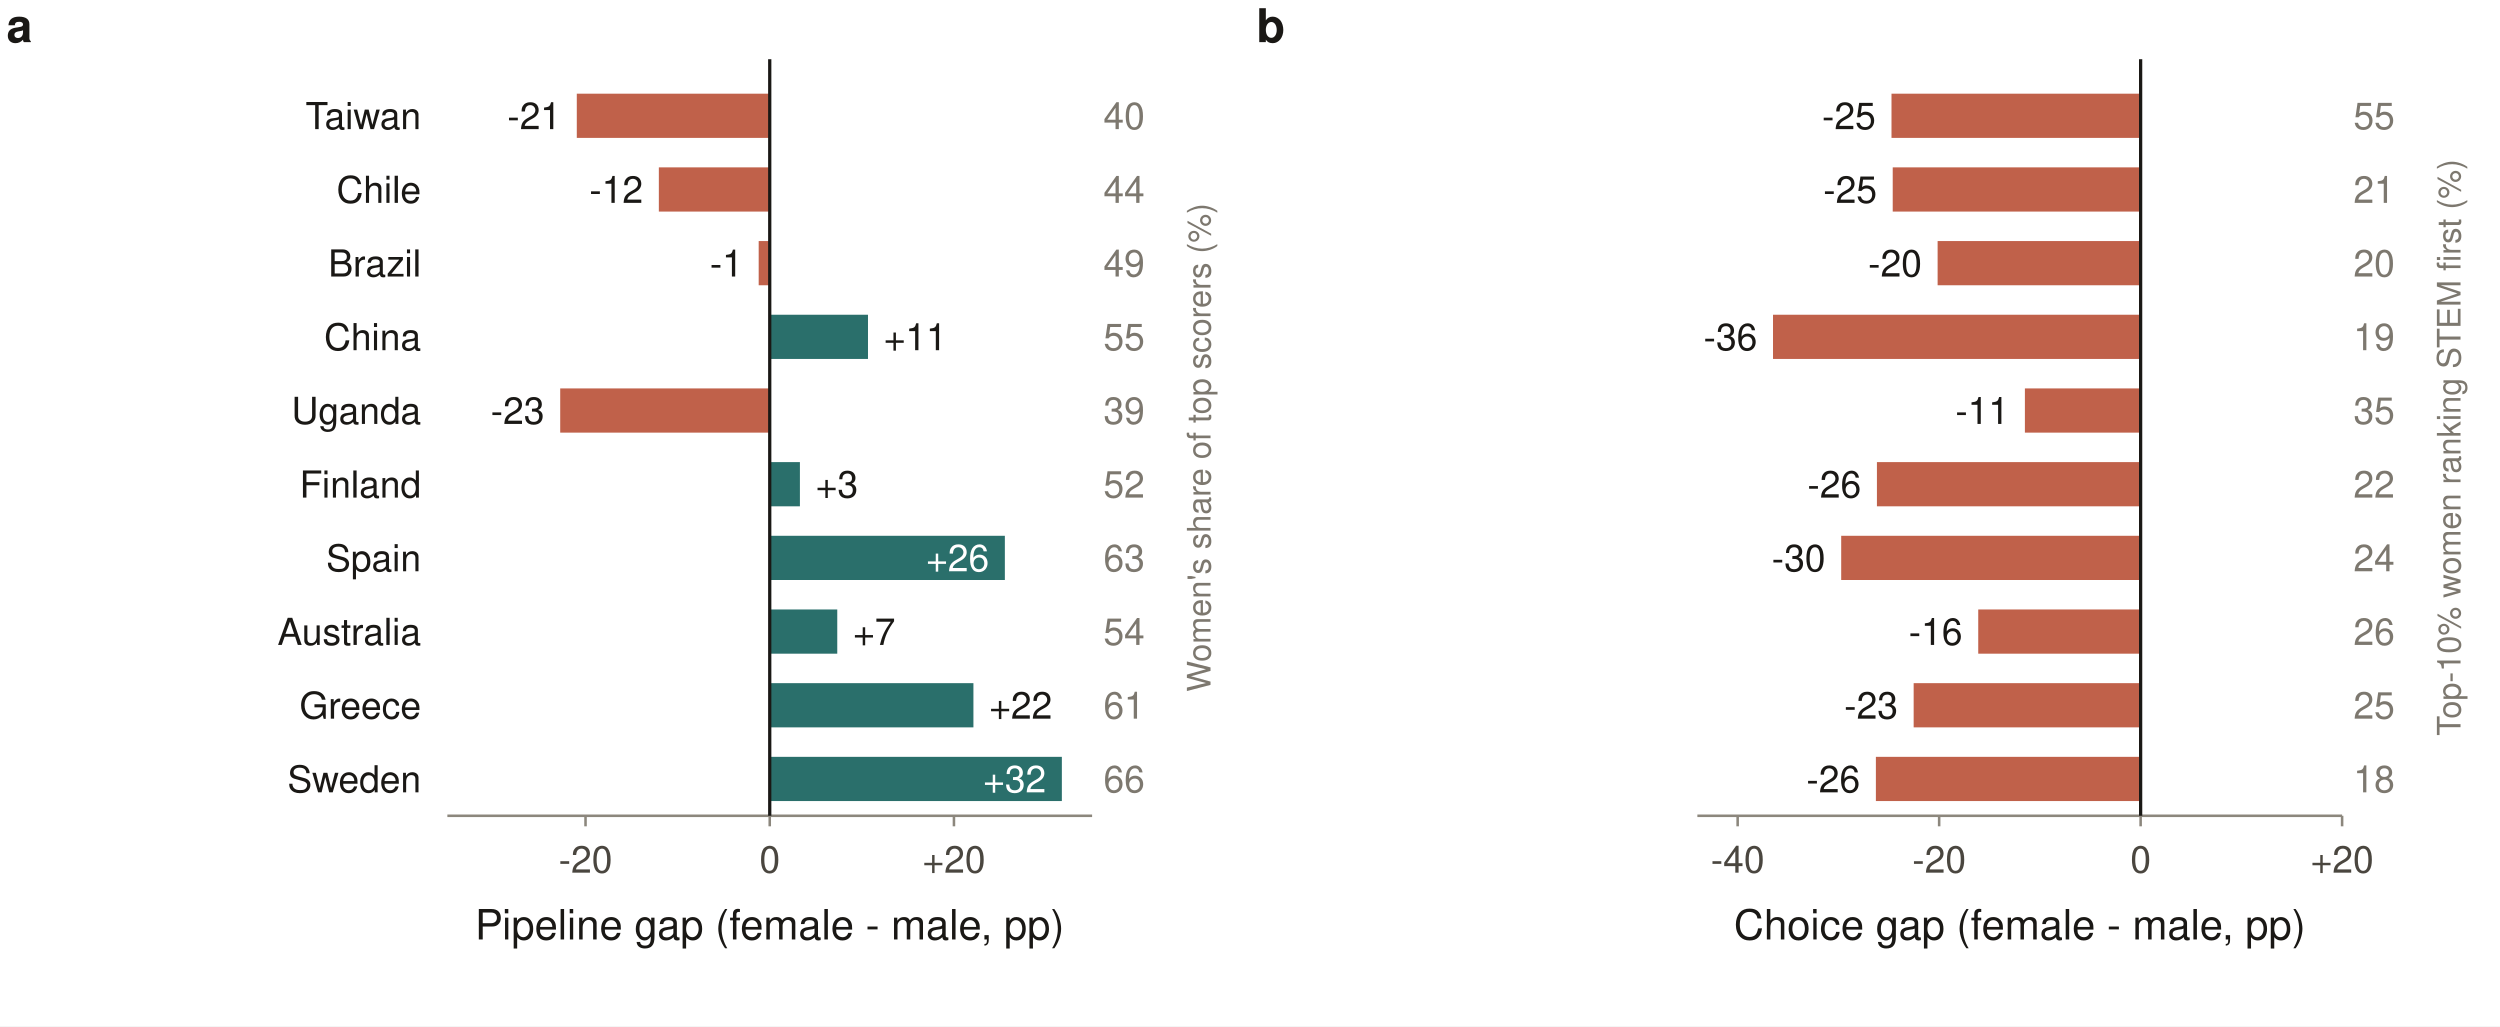
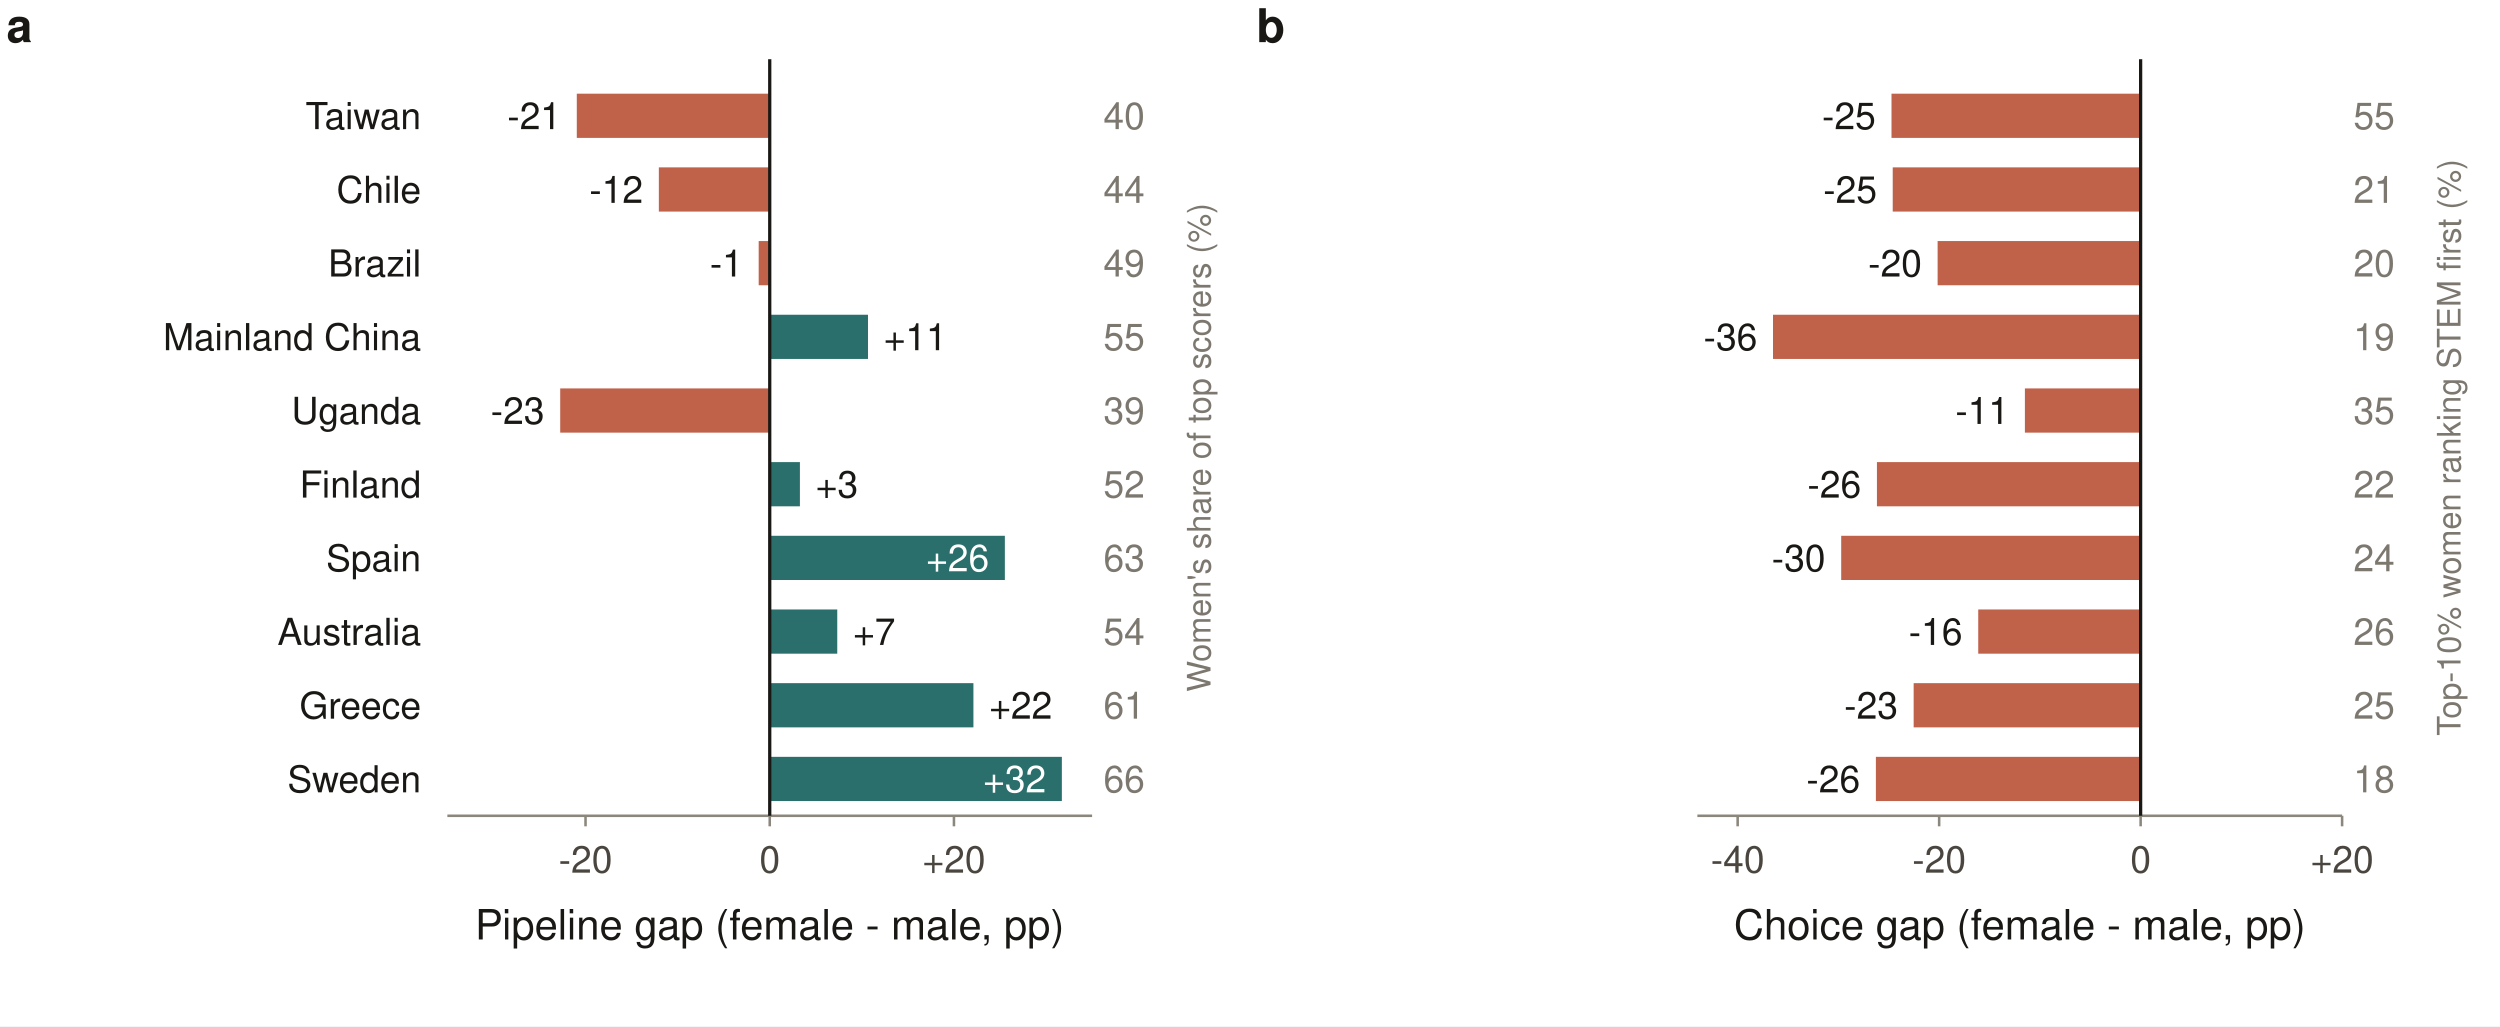
<svg xmlns="http://www.w3.org/2000/svg" width="190mm" height="78mm" viewBox="0 0 190 78">
  <rect width="190" height="78" fill="#FFFFFF" />
  <text x="32" y="9.816" font-size="2.822" font-family="Helvetica" fill="#1A1815" text-anchor="end">Taiwan</text>
  <text x="87" y="9.816" font-size="2.822" font-family="Helvetica" fill="#7D786F" text-anchor="end">40</text>
  <rect x="43.836" y="7.12" width="14.664" height="3.36" fill="#C0614A" />
  <text x="42.636" y="9.816" font-size="2.822" font-family="Helvetica" fill="#1A1815" text-anchor="end">-21</text>
  <text x="32" y="15.416" font-size="2.822" font-family="Helvetica" fill="#1A1815" text-anchor="end">Chile</text>
  <text x="87" y="15.416" font-size="2.822" font-family="Helvetica" fill="#7D786F" text-anchor="end">44</text>
  <rect x="50.072" y="12.72" width="8.428" height="3.36" fill="#C0614A" />
  <text x="48.872" y="15.416" font-size="2.822" font-family="Helvetica" fill="#1A1815" text-anchor="end">-12</text>
  <text x="32" y="21.016" font-size="2.822" font-family="Helvetica" fill="#1A1815" text-anchor="end">Brazil</text>
  <text x="87" y="21.016" font-size="2.822" font-family="Helvetica" fill="#7D786F" text-anchor="end">49</text>
  <rect x="57.66" y="18.32" width="0.84" height="3.36" fill="#C0614A" />
  <text x="56.46" y="21.016" font-size="2.822" font-family="Helvetica" fill="#1A1815" text-anchor="end">-1</text>
-   <text x="32" y="26.616" font-size="2.822" font-family="Helvetica" fill="#1A1815" text-anchor="end">China</text>
+   <text x="32" y="26.616" font-size="2.822" font-family="Helvetica" fill="#1A1815" text-anchor="end">Mainland China</text>
  <text x="87" y="26.616" font-size="2.822" font-family="Helvetica" fill="#7D786F" text-anchor="end">55</text>
  <rect x="58.5" y="23.92" width="7.467" height="3.36" fill="#2A6F6B" />
  <text x="67.167" y="26.616" font-size="2.822" font-family="Helvetica" fill="#1A1815" text-anchor="start">+11</text>
  <text x="32" y="32.216" font-size="2.822" font-family="Helvetica" fill="#1A1815" text-anchor="end">Uganda</text>
  <text x="87" y="32.216" font-size="2.822" font-family="Helvetica" fill="#7D786F" text-anchor="end">39</text>
  <rect x="42.576" y="29.52" width="15.924" height="3.36" fill="#C0614A" />
  <text x="41.376" y="32.216" font-size="2.822" font-family="Helvetica" fill="#1A1815" text-anchor="end">-23</text>
  <text x="32" y="37.816" font-size="2.822" font-family="Helvetica" fill="#1A1815" text-anchor="end">Finland</text>
  <text x="87" y="37.816" font-size="2.822" font-family="Helvetica" fill="#7D786F" text-anchor="end">52</text>
  <rect x="58.5" y="35.12" width="2.293" height="3.36" fill="#2A6F6B" />
  <text x="61.993" y="37.816" font-size="2.822" font-family="Helvetica" fill="#1A1815" text-anchor="start">+3</text>
  <text x="32" y="43.416" font-size="2.822" font-family="Helvetica" fill="#1A1815" text-anchor="end">Spain</text>
  <text x="87" y="43.416" font-size="2.822" font-family="Helvetica" fill="#7D786F" text-anchor="end">63</text>
  <rect x="58.5" y="40.72" width="17.869" height="3.36" fill="#2A6F6B" />
  <text x="75.169" y="43.416" font-size="2.822" font-family="Helvetica" fill="#FFFFFF" text-anchor="end">+26</text>
  <text x="32" y="49.016" font-size="2.822" font-family="Helvetica" fill="#1A1815" text-anchor="end">Australia</text>
  <text x="87" y="49.016" font-size="2.822" font-family="Helvetica" fill="#7D786F" text-anchor="end">54</text>
  <rect x="58.5" y="46.32" width="5.132" height="3.36" fill="#2A6F6B" />
  <text x="64.832" y="49.016" font-size="2.822" font-family="Helvetica" fill="#1A1815" text-anchor="start">+7</text>
  <text x="32" y="54.616" font-size="2.822" font-family="Helvetica" fill="#1A1815" text-anchor="end">Greece</text>
  <text x="87" y="54.616" font-size="2.822" font-family="Helvetica" fill="#7D786F" text-anchor="end">61</text>
  <rect x="58.5" y="51.92" width="15.48" height="3.36" fill="#2A6F6B" />
  <text x="75.18" y="54.616" font-size="2.822" font-family="Helvetica" fill="#1A1815" text-anchor="start">+22</text>
  <text x="32" y="60.216" font-size="2.822" font-family="Helvetica" fill="#1A1815" text-anchor="end">Sweden</text>
  <text x="87" y="60.216" font-size="2.822" font-family="Helvetica" fill="#7D786F" text-anchor="end">66</text>
  <rect x="58.5" y="57.52" width="22.201" height="3.36" fill="#2A6F6B" />
  <text x="79.501" y="60.216" font-size="2.822" font-family="Helvetica" fill="#FFFFFF" text-anchor="end">+32</text>
  <line x1="44.5" y1="62" x2="44.5" y2="62.8" stroke="#8C877D" stroke-width="0.194" />
  <text x="44.5" y="66.322" font-size="2.822" font-family="Helvetica" fill="#4A463F" text-anchor="middle">-20</text>
  <line x1="58.5" y1="62" x2="58.5" y2="62.8" stroke="#8C877D" stroke-width="0.194" />
  <text x="58.5" y="66.322" font-size="2.822" font-family="Helvetica" fill="#4A463F" text-anchor="middle">0</text>
  <line x1="72.5" y1="62" x2="72.5" y2="62.8" stroke="#8C877D" stroke-width="0.194" />
  <text x="72.5" y="66.322" font-size="2.822" font-family="Helvetica" fill="#4A463F" text-anchor="middle">+20</text>
  <line x1="34" y1="62" x2="83" y2="62" stroke="#8C877D" stroke-width="0.194" />
  <line x1="58.5" y1="4.5" x2="58.5" y2="62" stroke="#1A1815" stroke-width="0.247" />
  <text x="92" y="34" font-size="2.469" font-family="Helvetica" fill="#7D786F" text-anchor="middle" transform="rotate(-90 92 34)">Women's share of top scorers (%)</text>
  <text x="58.5" y="71.397" font-size="3.175" font-family="Helvetica" fill="#1A1815" text-anchor="middle">Pipeline gap (female - male, pp)</text>
  <text x="0.5" y="3.2" font-size="3.528" font-family="Helvetica" fill="#1A1815" font-weight="700">a</text>
  <g transform="translate(95 0)">
    <text x="87" y="9.816" font-size="2.822" font-family="Helvetica" fill="#7D786F" text-anchor="end">55</text>
    <rect x="48.754" y="7.12" width="18.934" height="3.36" fill="#C0614A" />
    <text x="47.554" y="9.816" font-size="2.822" font-family="Helvetica" fill="#1A1815" text-anchor="end">-25</text>
    <text x="87" y="15.416" font-size="2.822" font-family="Helvetica" fill="#7D786F" text-anchor="end">21</text>
    <rect x="48.847" y="12.72" width="18.841" height="3.36" fill="#C0614A" />
    <text x="47.647" y="15.416" font-size="2.822" font-family="Helvetica" fill="#1A1815" text-anchor="end">-25</text>
    <text x="87" y="21.016" font-size="2.822" font-family="Helvetica" fill="#7D786F" text-anchor="end">20</text>
    <rect x="52.259" y="18.32" width="15.429" height="3.36" fill="#C0614A" />
    <text x="51.059" y="21.016" font-size="2.822" font-family="Helvetica" fill="#1A1815" text-anchor="end">-20</text>
    <text x="87" y="26.616" font-size="2.822" font-family="Helvetica" fill="#7D786F" text-anchor="end">19</text>
    <rect x="39.749" y="23.92" width="27.939" height="3.36" fill="#C0614A" />
    <text x="38.549" y="26.616" font-size="2.822" font-family="Helvetica" fill="#1A1815" text-anchor="end">-36</text>
    <text x="87" y="32.216" font-size="2.822" font-family="Helvetica" fill="#7D786F" text-anchor="end">35</text>
    <rect x="58.892" y="29.52" width="8.795" height="3.36" fill="#C0614A" />
    <text x="57.692" y="32.216" font-size="2.822" font-family="Helvetica" fill="#1A1815" text-anchor="end">-11</text>
    <text x="87" y="37.816" font-size="2.822" font-family="Helvetica" fill="#7D786F" text-anchor="end">22</text>
    <rect x="47.646" y="35.12" width="20.041" height="3.36" fill="#C0614A" />
    <text x="46.446" y="37.816" font-size="2.822" font-family="Helvetica" fill="#1A1815" text-anchor="end">-26</text>
    <text x="87" y="43.416" font-size="2.822" font-family="Helvetica" fill="#7D786F" text-anchor="end">24</text>
    <rect x="44.931" y="40.72" width="22.757" height="3.36" fill="#C0614A" />
    <text x="43.731" y="43.416" font-size="2.822" font-family="Helvetica" fill="#1A1815" text-anchor="end">-30</text>
    <text x="87" y="49.016" font-size="2.822" font-family="Helvetica" fill="#7D786F" text-anchor="end">26</text>
    <rect x="55.346" y="46.32" width="12.342" height="3.36" fill="#C0614A" />
    <text x="54.146" y="49.016" font-size="2.822" font-family="Helvetica" fill="#1A1815" text-anchor="end">-16</text>
    <text x="87" y="54.616" font-size="2.822" font-family="Helvetica" fill="#7D786F" text-anchor="end">25</text>
    <rect x="50.438" y="51.92" width="17.25" height="3.36" fill="#C0614A" />
    <text x="49.238" y="54.616" font-size="2.822" font-family="Helvetica" fill="#1A1815" text-anchor="end">-23</text>
    <text x="87" y="60.216" font-size="2.822" font-family="Helvetica" fill="#7D786F" text-anchor="end">18</text>
    <rect x="47.567" y="57.52" width="20.121" height="3.36" fill="#C0614A" />
    <text x="46.367" y="60.216" font-size="2.822" font-family="Helvetica" fill="#1A1815" text-anchor="end">-26</text>
    <line x1="37.062" y1="62" x2="37.062" y2="62.8" stroke="#8C877D" stroke-width="0.194" />
    <text x="37.062" y="66.322" font-size="2.822" font-family="Helvetica" fill="#4A463F" text-anchor="middle">-40</text>
    <line x1="52.375" y1="62" x2="52.375" y2="62.8" stroke="#8C877D" stroke-width="0.194" />
    <text x="52.375" y="66.322" font-size="2.822" font-family="Helvetica" fill="#4A463F" text-anchor="middle">-20</text>
    <line x1="67.688" y1="62" x2="67.688" y2="62.8" stroke="#8C877D" stroke-width="0.194" />
    <text x="67.688" y="66.322" font-size="2.822" font-family="Helvetica" fill="#4A463F" text-anchor="middle">0</text>
    <line x1="83" y1="62" x2="83" y2="62.8" stroke="#8C877D" stroke-width="0.194" />
    <text x="83" y="66.322" font-size="2.822" font-family="Helvetica" fill="#4A463F" text-anchor="middle">+20</text>
    <line x1="34" y1="62" x2="83" y2="62" stroke="#8C877D" stroke-width="0.194" />
    <line x1="67.688" y1="4.5" x2="67.688" y2="62" stroke="#1A1815" stroke-width="0.247" />
    <text x="92" y="34" font-size="2.469" font-family="Helvetica" fill="#7D786F" text-anchor="middle" transform="rotate(-90 92 34)">Top-10% women ranking STEM first (%)</text>
    <text x="58.5" y="71.397" font-size="3.175" font-family="Helvetica" fill="#1A1815" text-anchor="middle">Choice gap (female - male, pp)</text>
    <text x="0.5" y="3.2" font-size="3.528" font-family="Helvetica" fill="#1A1815" font-weight="700">b</text>
  </g>
</svg>
